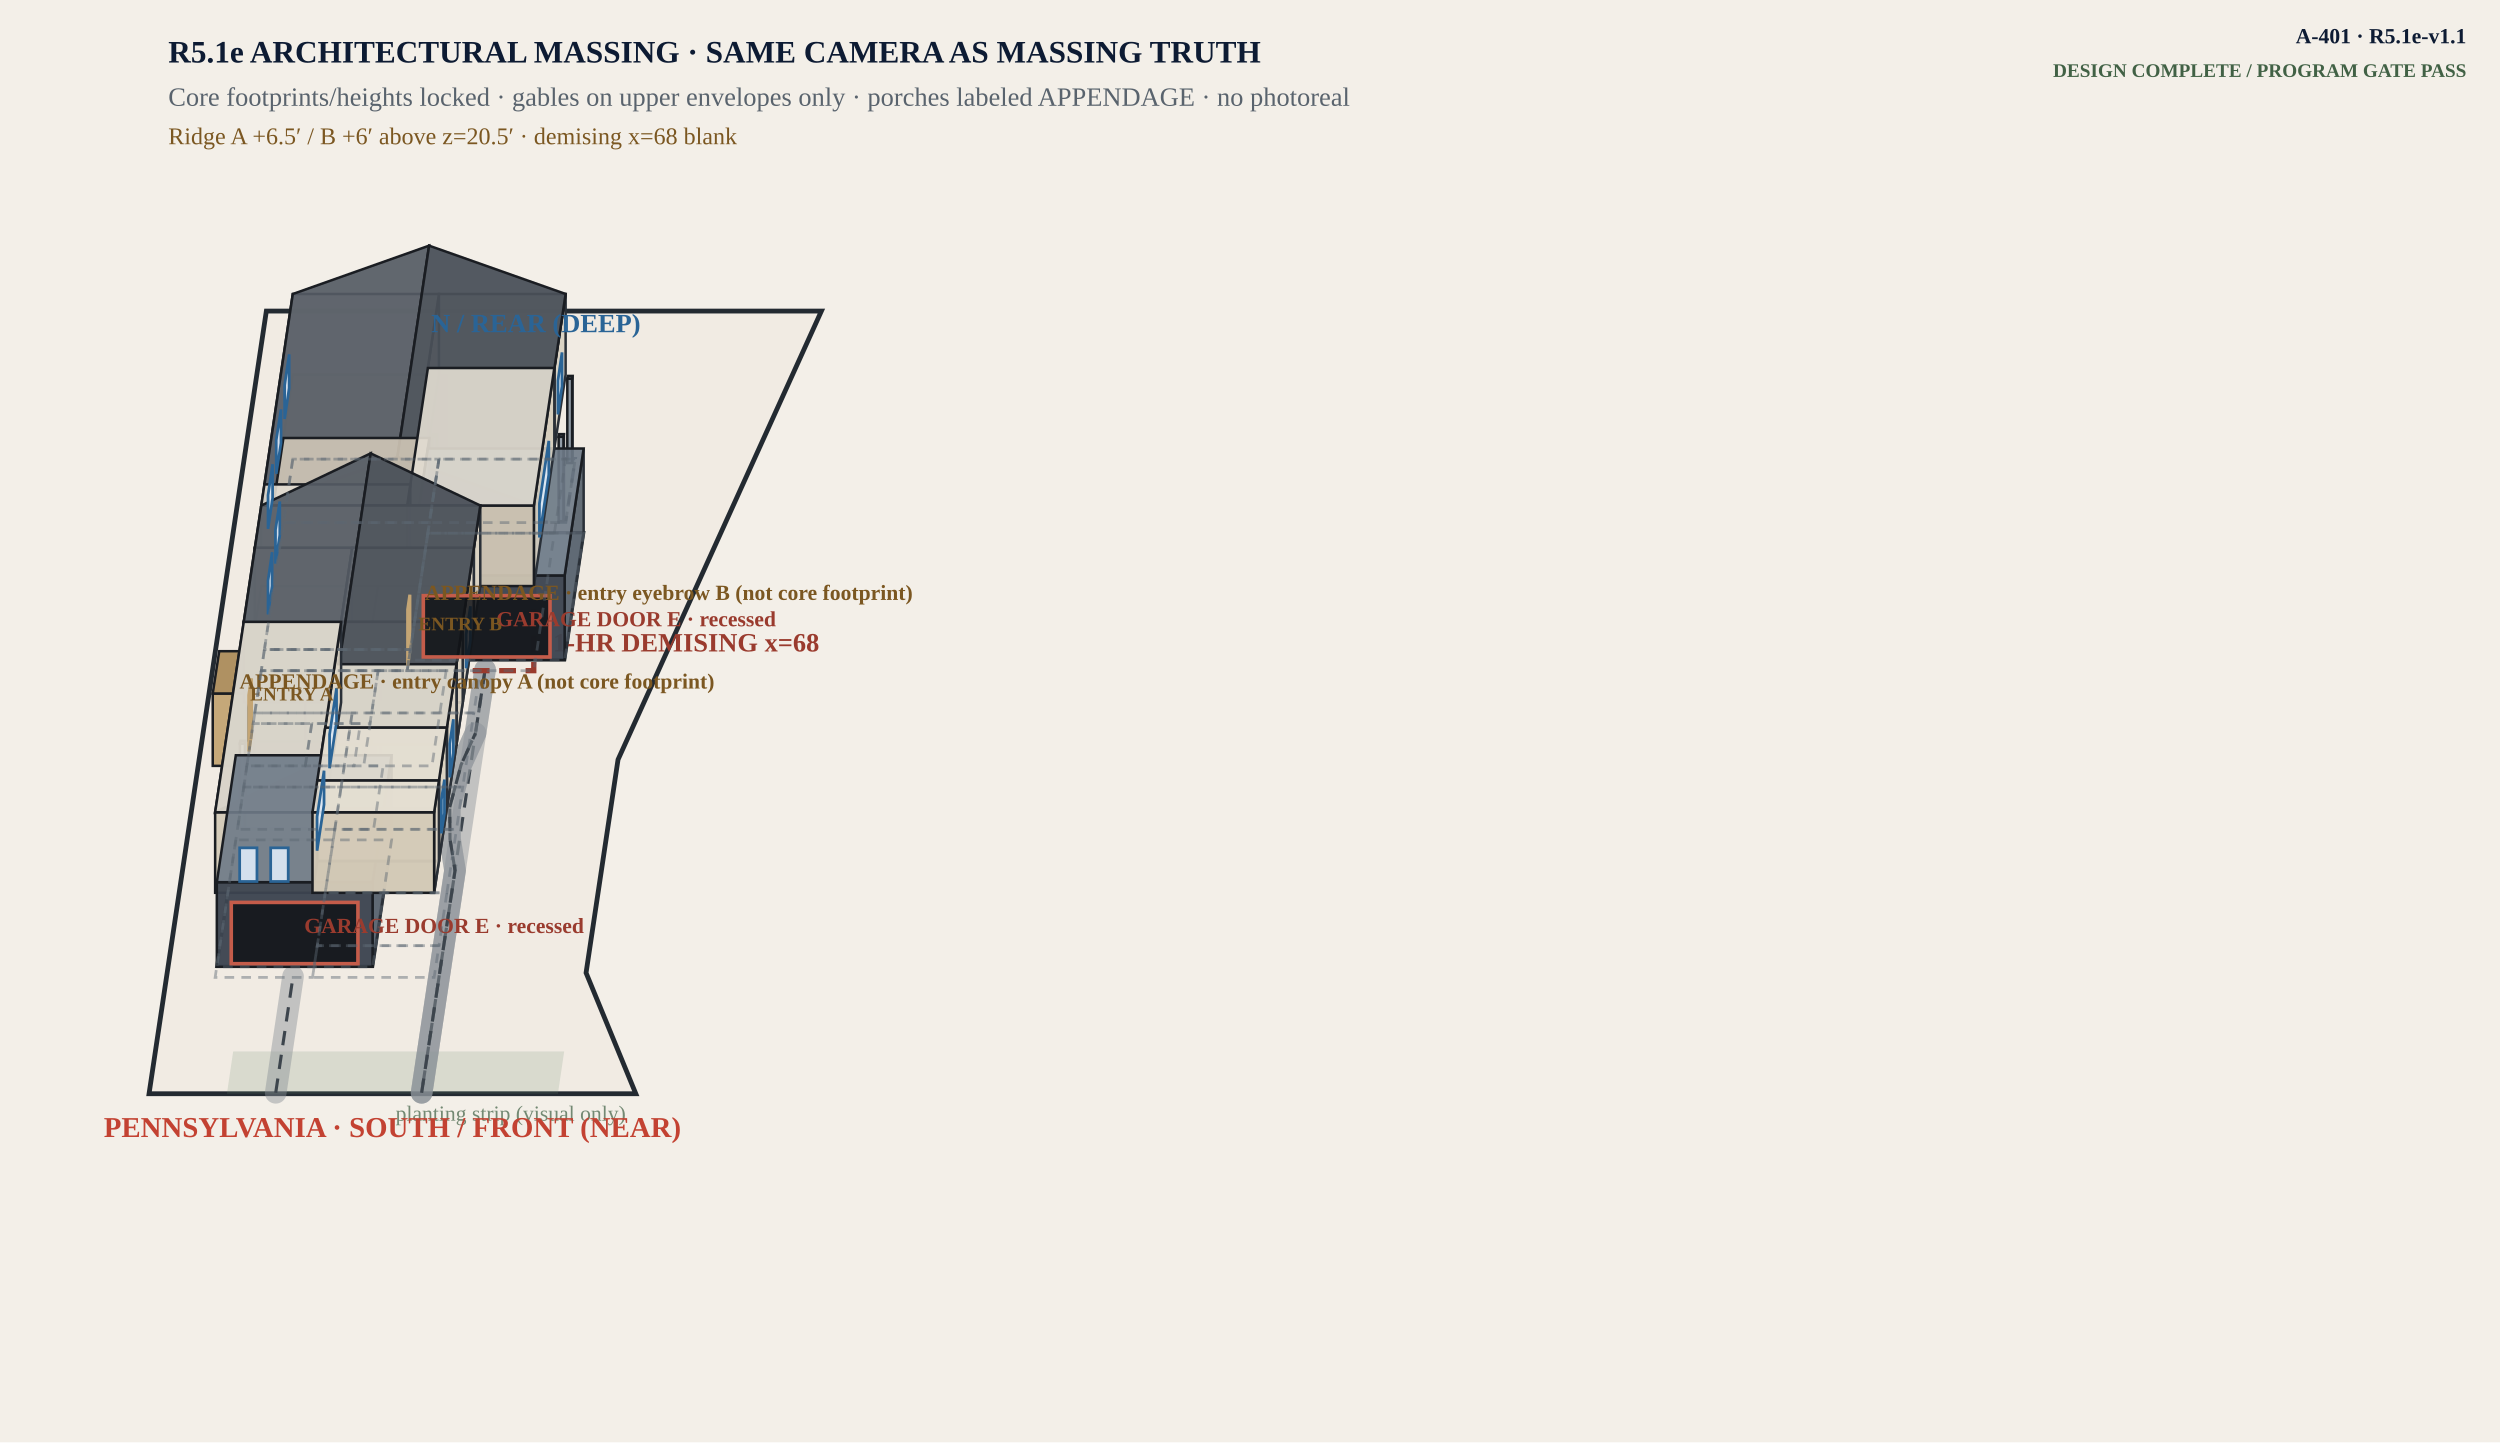
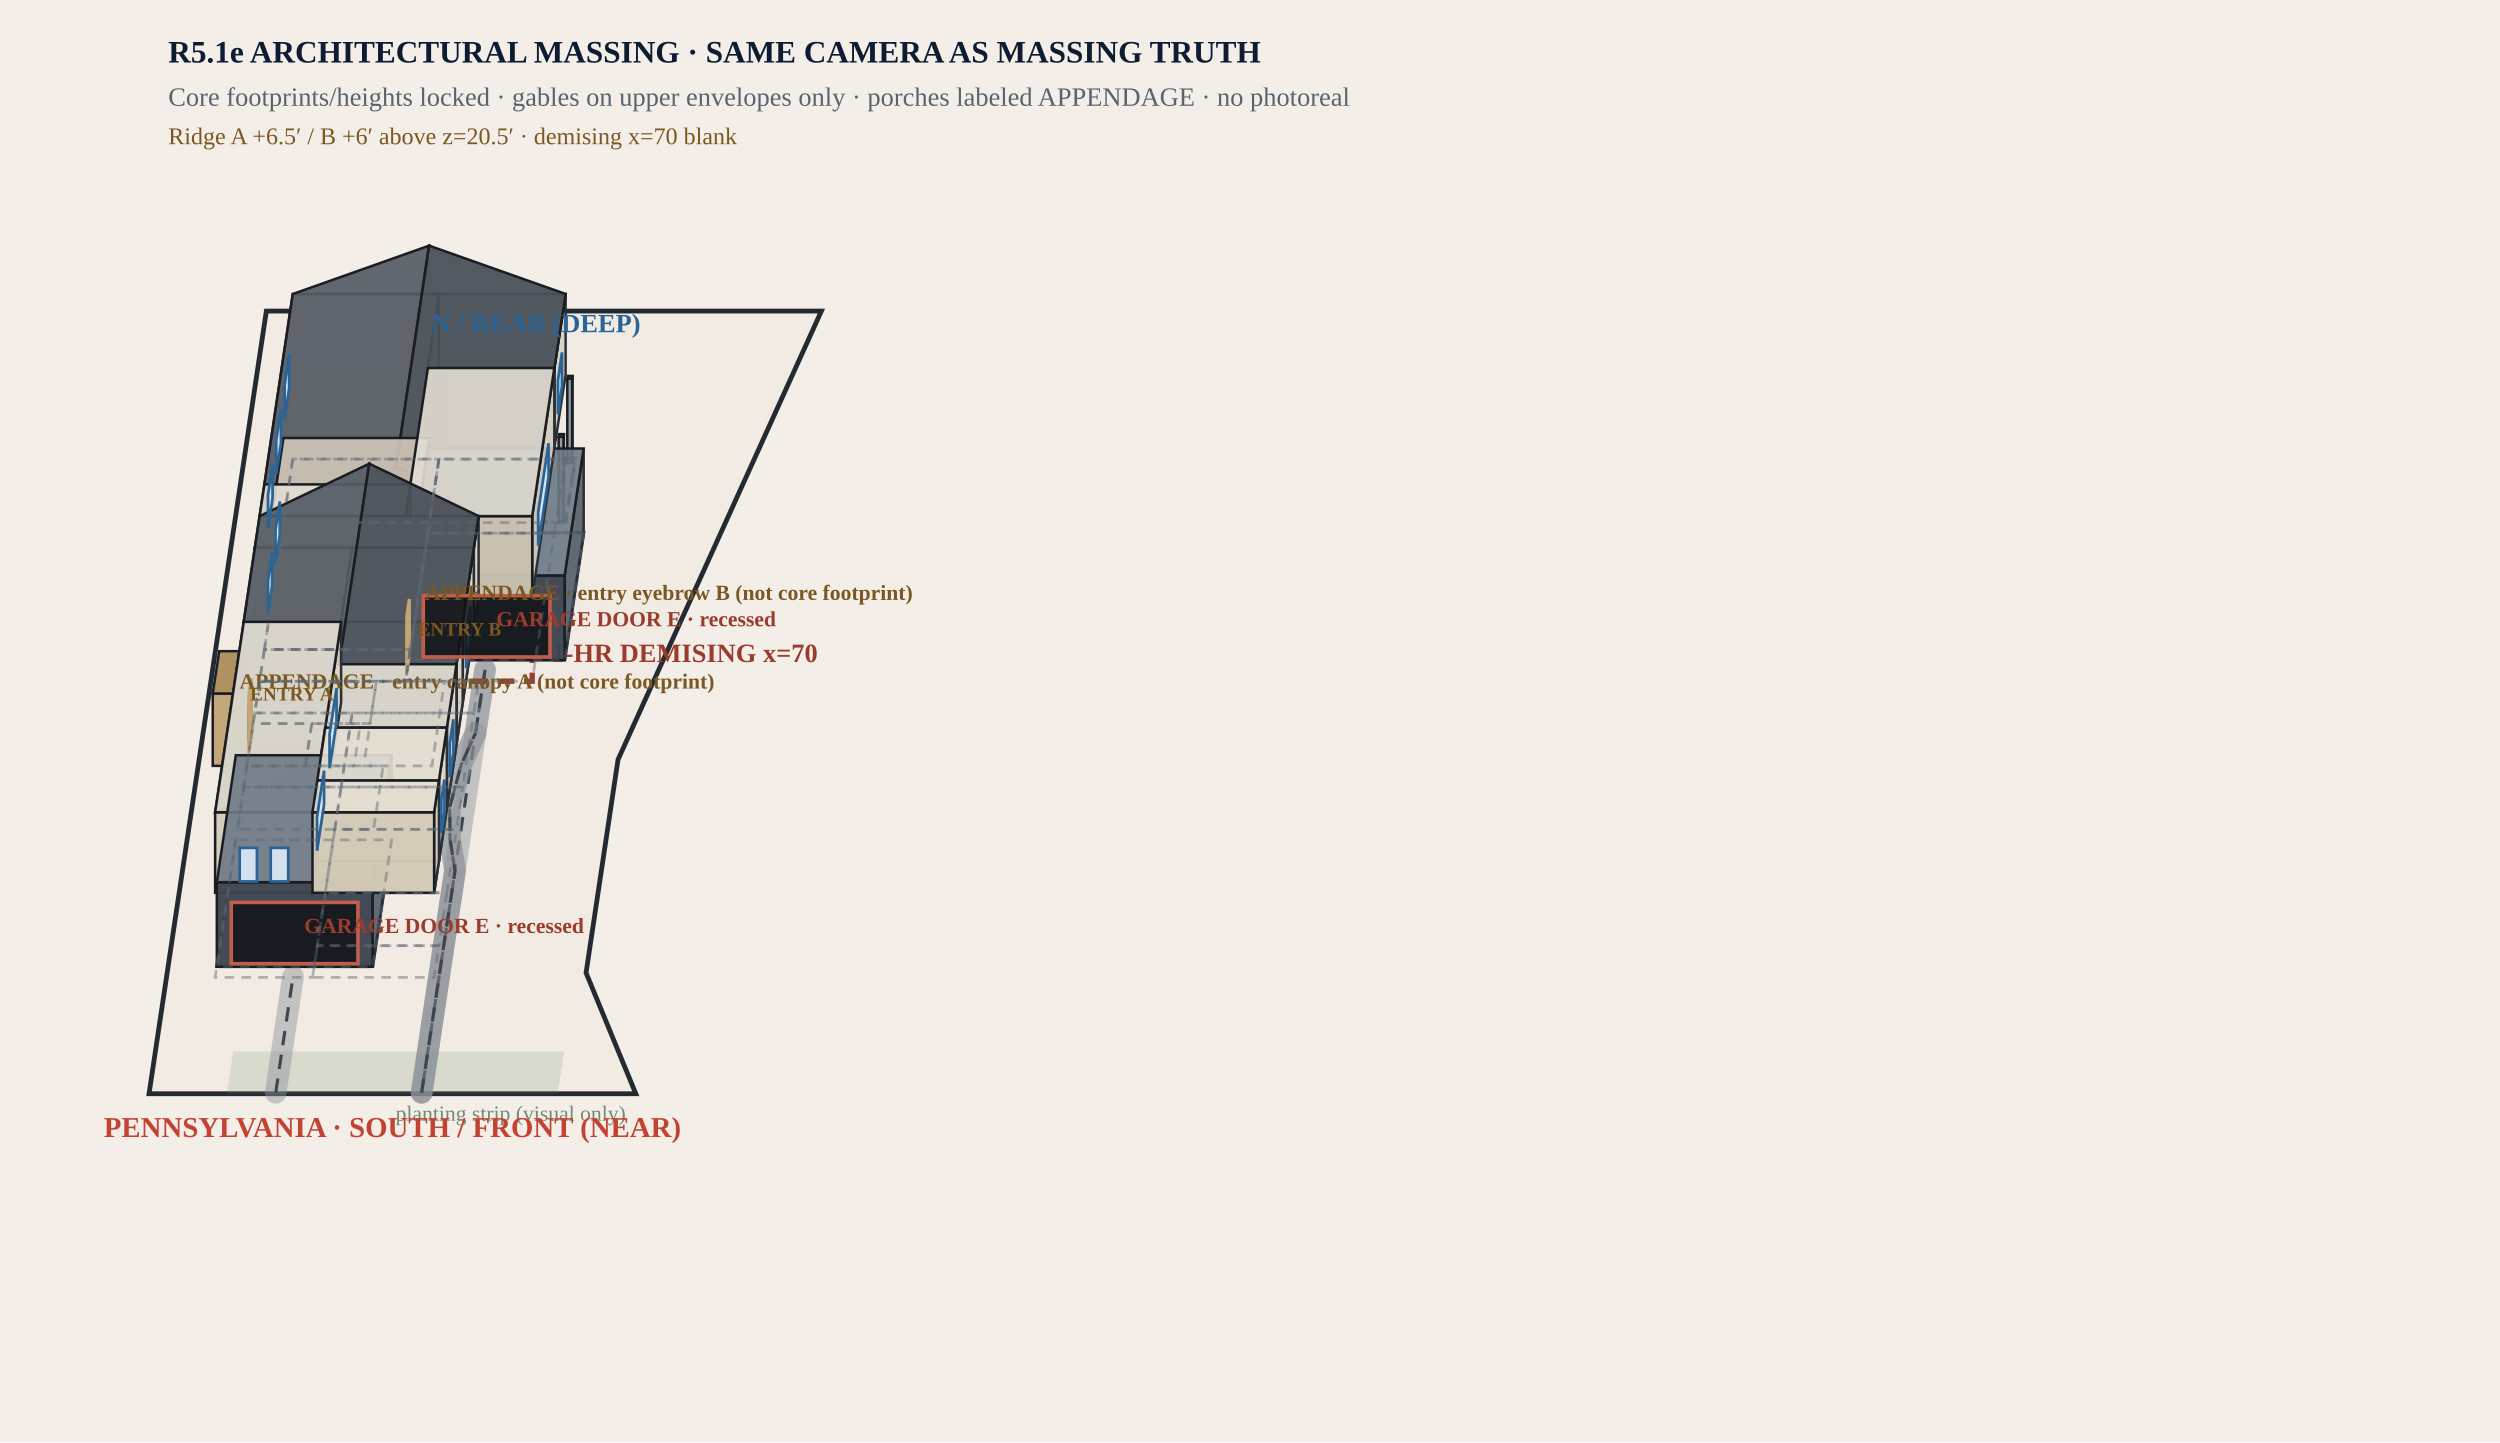
<svg xmlns="http://www.w3.org/2000/svg" viewBox="0 0 1040 600" role="img" aria-label="R5.1e architectural massing">
  <rect width="1040" height="600" fill="#f3efe8" />
  <text x="70" y="26" font-size="13" font-weight="900" fill="#0d1b33">R5.1e ARCHITECTURAL MASSING · SAME CAMERA AS MASSING TRUTH</text>
  <text x="70" y="44" font-size="11" fill="#59636d">Core footprints/heights locked · gables on upper envelopes only · porches labeled APPENDAGE · no photoreal</text>
-   <text x="70" y="60" font-size="10" fill="#7b5721">Ridge A +6.5′ / B +6′ above z=20.5′ · demising x=68 blank</text>
+   <text x="70" y="60" font-size="10" fill="#7b5721">Ridge A +6.5′ / B +6′ above z=20.5′ · demising x=70 blank</text>
  <polygon points="110.8,129.4 62.0,455.0 264.5,455.0 243.8,404.7 257.1,316.0 341.7,129.4" fill="#f0ebe3" fill-opacity="0.96" stroke="#232a31" stroke-width="2" />
  <polygon points="97.0,437.4 94.4,455.0 232.1,455.0 234.7,437.4" fill="#6b8f71" fill-opacity="0.18" stroke="none" />
  <text x="164.57" y="466.2" font-size="9" fill="#416145" opacity="0.72">planting strip (visual only)</text>
  <polygon points="182.6,190.8 178.6,217.2 235.3,217.2 239.3,190.8" fill="#c5d4c088" stroke="#30363b" stroke-width="1.4" stroke-dasharray="6 4" />
  <polygon points="178.0,221.6 170.1,274.4 234.9,274.4 242.8,221.6" fill="#aec0d288" stroke="#30363b" stroke-width="1.4" stroke-dasharray="" />
  <polygon points="102.7,318.4 98.8,344.8 155.4,344.8 159.4,318.4" fill="#c5d4c088" stroke="#30363b" stroke-width="1.4" stroke-dasharray="6 4" />
  <polygon points="98.1,349.2 90.2,402.0 155.0,402.0 162.9,349.2" fill="#aec0d288" stroke="#30363b" stroke-width="1.4" stroke-dasharray="" />
  <polyline points="114.7,454.6 117.3,437.0 120.6,415.0 121.9,406.2" fill="none" stroke="#8a9096" stroke-width="9" stroke-linecap="round" opacity="0.45" />
  <polyline points="114.7,454.6 117.3,437.0 120.6,415.0 121.9,406.2" fill="none" stroke="#3d454d" stroke-width="1.3" stroke-dasharray="6 4" />
  <polyline points="175.4,454.6 183.0,404.0 191.2,349.0 197.8,305.0 201.8,278.6" fill="none" stroke="#8a9096" stroke-width="9" stroke-linecap="round" opacity="0.45" />
  <polyline points="175.4,454.6 183.0,404.0 191.2,349.0 197.8,305.0 201.8,278.6" fill="none" stroke="#3d454d" stroke-width="1.3" stroke-dasharray="6 4" />
  <polyline points="201.8,278.6 197.8,305.0 191.8,318.2 187.1,335.8 187.2,349.0 189.3,362.2 183.0,404.0 175.4,454.6" fill="none" stroke="#8a9096" stroke-width="9" stroke-linecap="round" opacity="0.45" />
  <polyline points="201.8,278.6 197.8,305.0 191.8,318.2 187.1,335.8 187.2,349.0 189.3,362.2 183.0,404.0 175.4,454.6" fill="none" stroke="#3d454d" stroke-width="1.3" stroke-dasharray="6 4" />
  <polyline points="175.4,454.6 183.0,404.0 189.3,362.2 187.2,349.0 187.1,335.8 191.8,318.2 197.8,305.0" fill="none" stroke="#8a9096" stroke-width="9" stroke-linecap="round" opacity="0.45" />
  <polyline points="175.4,454.6 183.0,404.0 189.3,362.2 187.2,349.0 187.1,335.8 191.8,318.2 197.8,305.0" fill="none" stroke="#3d454d" stroke-width="1.3" stroke-dasharray="6 4" />
-   <polyline points="108.65,279 222.05,279 222.05,210.325 108.65,210.325" fill="none" stroke="#9a3b2e" stroke-width="2.2" stroke-dasharray="7 4" />
-   <text x="230.05" y="271" fill="#9a3b2e" font-size="11" font-weight="800">1-HR DEMISING x=68</text>
+   <polyline points="107.99,283.4 221.39,283.4 221.39,214.725 107.99,214.725" fill="none" stroke="#9a3b2e" stroke-width="2.2" stroke-dasharray="7 4" />
+   <text x="229.39" y="275.4" fill="#9a3b2e" font-size="11" font-weight="800">1-HR DEMISING x=70</text>
  <g id="architecture">
    <polygon points="185.4,192.6 185.6,191.5 185.6,156.4 185.4,157.5" fill="#a7b1bb" fill-opacity="0.88" stroke="#2a3038" stroke-width="1.05" />
    <polygon points="183.4,192.6 185.4,192.6 185.4,157.5 183.4,157.5" fill="#8e99a4" fill-opacity="0.95" stroke="#1a1d22" stroke-width="1.05" />
    <polygon points="183.4,157.5 185.4,157.5 185.6,156.4 183.5,156.4" fill="#c8d0d6" fill-opacity="0.9" stroke="#1a1d22" stroke-width="1.05" />
    <polygon points="238.0,192.6 238.2,191.5 238.2,156.4 238.0,157.5" fill="#a7b1bb" fill-opacity="0.88" stroke="#2a3038" stroke-width="1.05" />
    <polygon points="236.0,192.6 238.0,192.6 238.0,157.5 236.0,157.5" fill="#8e99a4" fill-opacity="0.95" stroke="#1a1d22" stroke-width="1.05" />
    <polygon points="236.0,157.5 238.0,157.5 238.2,156.4 236.2,156.4" fill="#c8d0d6" fill-opacity="0.9" stroke="#1a1d22" stroke-width="1.05" />
    <polygon points="178.6,217.4 182.6,191.0 182.6,155.8 178.6,182.2" fill="#c4baa8" fill-opacity="0.88" stroke="#2a3038" stroke-width="1.05" />
    <polygon points="178.6,217.4 182.6,191.0 182.6,180.9 178.6,207.3" fill="#9a9690" fill-opacity="0.9" stroke="#3a3a38" stroke-width="1.05" />
    <polygon points="117.9,217.4 178.6,217.4 178.6,182.2 117.9,182.2" fill="#b7ab96" fill-opacity="0.95" stroke="#1a1d22" stroke-width="1.05" />
    <polygon points="117.9,217.4 178.6,217.4 178.6,207.3 117.9,207.3" fill="#8a8680" fill-opacity="0.95" stroke="#3a3a38" stroke-width="1.05" />
    <polygon points="117.9,182.2 178.6,182.2 182.6,155.8 121.8,155.8" fill="#cfc6b6" fill-opacity="0.9" stroke="#1a1d22" stroke-width="1.05" />
    <polygon points="230.6,186.6 235.3,155.8 235.3,122.3 230.6,153.1" fill="#d8d0c0" fill-opacity="0.88" stroke="#2a3038" stroke-width="1.05" />
    <polygon points="178.0,186.6 230.6,186.6 230.6,153.1 178.0,153.1" fill="#cdc4b2" fill-opacity="0.95" stroke="#1a1d22" stroke-width="1.05" />
    <polygon points="178.0,153.1 230.6,153.1 235.3,122.3 182.6,122.3" fill="#e2ddd2" fill-opacity="0.9" stroke="#1a1d22" stroke-width="1.05" />
    <polygon points="181.8,216.8 181.9,215.7 181.9,180.6 181.8,181.7" fill="#a7b1bb" fill-opacity="0.88" stroke="#2a3038" stroke-width="1.05" />
    <polygon points="179.7,216.8 181.8,216.8 181.8,181.7 179.7,181.7" fill="#8e99a4" fill-opacity="0.95" stroke="#1a1d22" stroke-width="1.05" />
    <polygon points="179.7,181.7 181.8,181.7 181.9,180.6 179.9,180.6" fill="#c8d0d6" fill-opacity="0.9" stroke="#1a1d22" stroke-width="1.05" />
    <polygon points="234.4,216.8 234.6,215.7 234.6,180.6 234.4,181.7" fill="#a7b1bb" fill-opacity="0.88" stroke="#2a3038" stroke-width="1.05" />
    <polygon points="232.4,216.8 234.4,216.8 234.4,181.7 232.4,181.7" fill="#8e99a4" fill-opacity="0.95" stroke="#1a1d22" stroke-width="1.05" />
    <polygon points="232.4,181.7 234.4,181.7 234.6,180.6 232.6,180.6" fill="#c8d0d6" fill-opacity="0.9" stroke="#1a1d22" stroke-width="1.05" />
    <polygon points="170.7,235.0 182.6,155.8 182.6,122.3 170.7,201.5" fill="#d8d0c0" fill-opacity="0.88" stroke="#2a3038" stroke-width="1.05" />
    <polygon points="110.0,235.0 170.7,235.0 170.7,201.5 110.0,201.5" fill="#cdc4b2" fill-opacity="0.95" stroke="#1a1d22" stroke-width="1.05" />
    <polygon points="110.0,201.5 170.7,201.5 182.6,122.3 121.8,122.3" fill="#e2ddd2" fill-opacity="0.9" stroke="#1a1d22" stroke-width="1.05" />
-     <polygon points="108.7,210.3 121.8,122.3 178.5,102.2 165.3,190.2" fill="#555b64" fill-opacity="0.92" stroke="#1a1d22" stroke-width="1.05" />
-     <polygon points="222.1,210.3 165.3,190.2 178.5,102.2 235.3,122.3" fill="#4a5058" fill-opacity="0.94" stroke="#1a1d22" stroke-width="1.05" />
-     <polygon points="108.7,210.3 165.3,190.2 222.1,210.3" fill="#3a3f46" fill-opacity="0.96" stroke="#1a1d22" stroke-width="1.05" />
+     <polygon points="108.0,214.7 121.8,122.3 178.5,102.2 164.7,194.6" fill="#555b64" fill-opacity="0.92" stroke="#1a1d22" stroke-width="1.05" />
+     <polygon points="221.4,214.7 164.7,194.6 178.5,102.2 235.3,122.3" fill="#4a5058" fill-opacity="0.94" stroke="#1a1d22" stroke-width="1.05" />
+     <polygon points="108.0,214.7 164.7,194.6 221.4,214.7" fill="#3a3f46" fill-opacity="0.96" stroke="#1a1d22" stroke-width="1.05" />
    <polygon points="170.7,270.2 178.6,217.4 178.6,182.2 170.7,235.0" fill="#c4baa8" fill-opacity="0.88" stroke="#2a3038" stroke-width="1.05" />
    <polygon points="170.7,270.2 178.6,217.4 178.6,207.3 170.7,260.1" fill="#9a9690" fill-opacity="0.9" stroke="#3a3a38" stroke-width="1.05" />
    <polygon points="110.0,270.2 170.7,270.2 170.7,235.0 110.0,235.0" fill="#b7ab96" fill-opacity="0.95" stroke="#1a1d22" stroke-width="1.05" />
    <polygon points="110.0,270.2 170.7,270.2 170.7,260.1 110.0,260.1" fill="#8a8680" fill-opacity="0.95" stroke="#3a3a38" stroke-width="1.05" />
    <polygon points="110.0,235.0 170.7,235.0 178.6,182.2 117.9,182.2" fill="#cfc6b6" fill-opacity="0.9" stroke="#1a1d22" stroke-width="1.05" />
    <polygon points="234.9,274.6 242.8,221.8 242.8,186.6 234.9,239.4" fill="#525c68" fill-opacity="0.88" stroke="#2a3038" stroke-width="1.05" />
    <polygon points="170.1,274.6 234.9,274.6 234.9,239.4 170.1,239.4" fill="#3d4550" fill-opacity="0.95" stroke="#1a1d22" stroke-width="1.05" />
    <polygon points="170.1,239.4 234.9,239.4 242.8,186.6 178.0,186.6" fill="#6e7a88" fill-opacity="0.9" stroke="#1a1d22" stroke-width="1.05" />
-     <polygon points="222.1,243.8 230.6,186.6 230.6,153.1 222.1,210.3" fill="#d8d0c0" fill-opacity="0.88" stroke="#2a3038" stroke-width="1.05" />
-     <polygon points="169.4,243.8 222.1,243.8 222.1,210.3 169.4,210.3" fill="#cdc4b2" fill-opacity="0.95" stroke="#1a1d22" stroke-width="1.05" />
-     <polygon points="169.4,210.3 222.1,210.3 230.6,153.1 178.0,153.1" fill="#e2ddd2" fill-opacity="0.9" stroke="#1a1d22" stroke-width="1.05" />
-     <polygon points="169.4,279.0 170.7,270.2 170.7,235.0 169.4,243.8" fill="#c4baa8" fill-opacity="0.88" stroke="#2a3038" stroke-width="1.05" />
-     <polygon points="169.4,243.8 170.7,235.0 170.7,201.5 169.4,210.3" fill="#d8d0c0" fill-opacity="0.88" stroke="#2a3038" stroke-width="1.05" />
-     <polygon points="169.4,279.0 170.7,270.2 170.7,260.1 169.4,268.9" fill="#9a9690" fill-opacity="0.9" stroke="#3a3a38" stroke-width="1.05" />
-     <polygon points="108.7,279.0 169.4,279.0 169.4,243.8 108.7,243.8" fill="#b7ab96" fill-opacity="0.95" stroke="#1a1d22" stroke-width="1.05" />
-     <polygon points="108.7,279.0 169.4,279.0 169.4,268.9 108.7,268.9" fill="#8a8680" fill-opacity="0.95" stroke="#3a3a38" stroke-width="1.05" />
-     <polygon points="108.7,243.8 169.4,243.8 169.4,210.3 108.7,210.3" fill="#cdc4b2" fill-opacity="0.95" stroke="#1a1d22" stroke-width="1.05" />
-     <polygon points="108.7,243.8 169.4,243.8 170.7,235.0 110.0,235.0" fill="#cfc6b6" fill-opacity="0.9" stroke="#1a1d22" stroke-width="1.05" />
-     <polygon points="108.7,210.3 169.4,210.3 170.7,201.5 110.0,201.5" fill="#e2ddd2" fill-opacity="0.9" stroke="#1a1d22" stroke-width="1.05" />
+     <polygon points="221.4,248.2 230.6,186.6 230.6,153.1 221.4,214.7" fill="#d8d0c0" fill-opacity="0.88" stroke="#2a3038" stroke-width="1.05" />
+     <polygon points="168.7,248.2 221.4,248.2 221.4,214.7 168.7,214.7" fill="#cdc4b2" fill-opacity="0.95" stroke="#1a1d22" stroke-width="1.05" />
+     <polygon points="168.7,214.7 221.4,214.7 230.6,153.1 178.0,153.1" fill="#e2ddd2" fill-opacity="0.9" stroke="#1a1d22" stroke-width="1.05" />
+     <polygon points="168.7,283.4 170.7,270.2 170.7,235.0 168.7,248.2" fill="#c4baa8" fill-opacity="0.88" stroke="#2a3038" stroke-width="1.05" />
+     <polygon points="168.7,248.2 170.7,235.0 170.7,201.5 168.7,214.7" fill="#d8d0c0" fill-opacity="0.88" stroke="#2a3038" stroke-width="1.05" />
+     <polygon points="168.7,283.4 170.7,270.2 170.7,260.1 168.7,273.3" fill="#9a9690" fill-opacity="0.9" stroke="#3a3a38" stroke-width="1.05" />
+     <polygon points="108.0,283.4 168.7,283.4 168.7,248.2 108.0,248.2" fill="#b7ab96" fill-opacity="0.95" stroke="#1a1d22" stroke-width="1.05" />
+     <polygon points="108.0,283.4 168.7,283.4 168.7,273.3 108.0,273.3" fill="#8a8680" fill-opacity="0.95" stroke="#3a3a38" stroke-width="1.05" />
+     <polygon points="108.0,248.2 168.7,248.2 168.7,214.7 108.0,214.7" fill="#cdc4b2" fill-opacity="0.95" stroke="#1a1d22" stroke-width="1.05" />
+     <polygon points="108.0,248.2 168.7,248.2 170.7,235.0 110.0,235.0" fill="#cfc6b6" fill-opacity="0.9" stroke="#1a1d22" stroke-width="1.05" />
+     <polygon points="108.0,214.7 168.7,214.7 170.7,201.5 110.0,201.5" fill="#e2ddd2" fill-opacity="0.9" stroke="#1a1d22" stroke-width="1.05" />
    <polygon points="176.8,254.9 178.2,246.1 178.2,242.8 176.8,251.6" fill="#3a2a16" fill-opacity="0.88" stroke="#2a3038" stroke-width="1.05" />
    <polygon points="168.7,254.9 176.8,254.9 176.8,251.6 168.7,251.6" fill="#5c4030" fill-opacity="0.95" stroke="#1a1d22" stroke-width="1.05" />
    <polygon points="168.7,251.6 176.8,251.6 178.2,242.8 170.1,242.8" fill="#6a4a32" fill-opacity="0.9" stroke="#1a1d22" stroke-width="1.05" />
-     <polygon points="197.1,261.4 199.8,243.8 199.8,210.3 197.1,227.9" fill="#ddd5c5" fill-opacity="0.88" stroke="#2a3038" stroke-width="1.05" />
+     <polygon points="197.1,261.4 199.1,248.2 199.1,214.7 197.1,227.9" fill="#ddd5c5" fill-opacity="0.88" stroke="#2a3038" stroke-width="1.05" />
    <polygon points="106.0,261.4 197.1,261.4 197.1,227.9 106.0,227.9" fill="#d4cbb8" fill-opacity="0.95" stroke="#1a1d22" stroke-width="1.05" />
-     <polygon points="106.0,227.9 197.1,227.9 199.8,210.3 108.7,210.3" fill="#e6e0d4" fill-opacity="0.9" stroke="#1a1d22" stroke-width="1.05" />
-     <polygon points="153.9,301.0 157.3,279.0 157.3,243.8 153.9,265.8" fill="#c4baa8" fill-opacity="0.88" stroke="#2a3038" stroke-width="1.05" />
-     <polygon points="153.9,301.0 157.3,279.0 157.3,268.9 153.9,290.9" fill="#9a9690" fill-opacity="0.9" stroke="#3a3a38" stroke-width="1.05" />
+     <polygon points="106.0,227.9 197.1,227.9 199.1,214.7 108.0,214.7" fill="#e6e0d4" fill-opacity="0.9" stroke="#1a1d22" stroke-width="1.05" />
+     <polygon points="153.9,301.0 156.6,283.4 156.6,248.2 153.9,265.8" fill="#c4baa8" fill-opacity="0.88" stroke="#2a3038" stroke-width="1.05" />
+     <polygon points="153.9,301.0 156.6,283.4 156.6,273.3 153.9,290.9" fill="#9a9690" fill-opacity="0.9" stroke="#3a3a38" stroke-width="1.05" />
    <polygon points="105.3,301.0 153.9,301.0 153.9,265.8 105.3,265.8" fill="#b7ab96" fill-opacity="0.95" stroke="#1a1d22" stroke-width="1.05" />
    <polygon points="105.3,301.0 153.9,301.0 153.9,290.9 105.3,290.9" fill="#8a8680" fill-opacity="0.95" stroke="#3a3a38" stroke-width="1.05" />
-     <polygon points="105.3,265.8 153.9,265.8 157.3,243.8 108.7,243.8" fill="#cfc6b6" fill-opacity="0.9" stroke="#1a1d22" stroke-width="1.05" />
-     <polygon points="179.7,318.6 185.6,279.0 185.6,243.8 179.7,283.4" fill="#c4baa8" fill-opacity="0.88" stroke="#2a3038" stroke-width="1.05" />
-     <polygon points="179.7,318.6 185.6,279.0 185.6,268.9 179.7,308.5" fill="#9a9690" fill-opacity="0.9" stroke="#3a3a38" stroke-width="1.05" />
+     <polygon points="105.3,265.8 153.9,265.8 156.6,248.2 108.0,248.2" fill="#cfc6b6" fill-opacity="0.9" stroke="#1a1d22" stroke-width="1.05" />
+     <polygon points="179.7,318.6 184.9,283.4 184.9,248.2 179.7,283.4" fill="#c4baa8" fill-opacity="0.88" stroke="#2a3038" stroke-width="1.05" />
+     <polygon points="179.7,318.6 184.9,283.4 184.9,273.3 179.7,308.5" fill="#9a9690" fill-opacity="0.9" stroke="#3a3a38" stroke-width="1.05" />
    <polygon points="151.3,318.6 179.7,318.6 179.7,283.4 151.3,283.4" fill="#b7ab96" fill-opacity="0.95" stroke="#1a1d22" stroke-width="1.05" />
    <polygon points="151.3,318.6 179.7,318.6 179.7,308.5 151.3,308.5" fill="#8a8680" fill-opacity="0.95" stroke="#3a3a38" stroke-width="1.05" />
-     <polygon points="151.3,283.4 179.7,283.4 185.6,243.8 157.3,243.8" fill="#cfc6b6" fill-opacity="0.9" stroke="#1a1d22" stroke-width="1.05" />
+     <polygon points="151.3,283.4 179.7,283.4 184.9,248.2 156.6,248.2" fill="#cfc6b6" fill-opacity="0.9" stroke="#1a1d22" stroke-width="1.05" />
    <polygon points="102.7,318.6 105.3,301.0 105.3,270.9 102.7,288.5" fill="#8b6b3e" fill-opacity="0.88" stroke="#2a3038" stroke-width="1.05" />
    <polygon points="88.5,318.6 102.7,318.6 102.7,288.5 88.5,288.5" fill="#c4a574" fill-opacity="0.95" stroke="#1a1d22" stroke-width="1.05" />
    <polygon points="88.5,288.5 102.7,288.5 105.3,270.9 91.2,270.9" fill="#a88855" fill-opacity="0.9" stroke="#1a1d22" stroke-width="1.05" />
    <polygon points="127.0,318.6 129.7,301.0 129.7,265.8 127.0,283.4" fill="#c4baa8" fill-opacity="0.88" stroke="#2a3038" stroke-width="1.05" />
    <polygon points="127.0,318.6 129.7,301.0 129.7,290.9 127.0,308.5" fill="#9a9690" fill-opacity="0.9" stroke="#3a3a38" stroke-width="1.05" />
    <polygon points="102.7,318.6 127.0,318.6 127.0,283.4 102.7,283.4" fill="#b7ab96" fill-opacity="0.95" stroke="#1a1d22" stroke-width="1.05" />
    <polygon points="102.7,318.6 127.0,318.6 127.0,308.5 102.7,308.5" fill="#8a8680" fill-opacity="0.95" stroke="#3a3a38" stroke-width="1.05" />
    <polygon points="102.7,283.4 127.0,283.4 129.7,265.8 105.3,265.8" fill="#cfc6b6" fill-opacity="0.9" stroke="#1a1d22" stroke-width="1.05" />
    <polygon points="147.3,318.6 149.9,301.0 149.9,265.8 147.3,283.4" fill="#c4baa8" fill-opacity="0.88" stroke="#2a3038" stroke-width="1.05" />
    <polygon points="147.3,318.6 149.9,301.0 149.9,290.9 147.3,308.5" fill="#9a9690" fill-opacity="0.9" stroke="#3a3a38" stroke-width="1.05" />
    <polygon points="127.0,318.6 147.3,318.6 147.3,283.4 127.0,283.4" fill="#b7ab96" fill-opacity="0.95" stroke="#1a1d22" stroke-width="1.05" />
    <polygon points="127.0,318.6 147.3,318.6 147.3,308.5 127.0,308.5" fill="#8a8680" fill-opacity="0.95" stroke="#3a3a38" stroke-width="1.05" />
    <polygon points="127.0,283.4 147.3,283.4 149.9,265.8 129.7,265.8" fill="#cfc6b6" fill-opacity="0.9" stroke="#1a1d22" stroke-width="1.05" />
    <polygon points="141.9,292.2 146.5,261.4 146.5,227.9 141.9,258.7" fill="#ddd5c5" fill-opacity="0.88" stroke="#2a3038" stroke-width="1.05" />
    <polygon points="101.4,292.2 141.9,292.2 141.9,258.7 101.4,258.7" fill="#d4cbb8" fill-opacity="0.95" stroke="#1a1d22" stroke-width="1.05" />
    <polygon points="101.4,258.7 141.9,258.7 146.5,227.9 106.0,227.9" fill="#e6e0d4" fill-opacity="0.9" stroke="#1a1d22" stroke-width="1.05" />
    <polygon points="141.9,292.2 192.5,292.2 197.1,261.4 146.5,261.4" fill="#9a9286" fill-opacity="0.55" stroke="#3a3a38" stroke-width="1.05" />
    <polygon points="192.5,292.2 197.1,261.4 197.1,227.9 192.5,258.7" fill="#ddd5c5" fill-opacity="0.88" stroke="#2a3038" stroke-width="1.05" />
    <polygon points="141.9,292.2 192.5,292.2 192.5,258.7 141.9,258.7" fill="#d4cbb8" fill-opacity="0.95" stroke="#1a1d22" stroke-width="1.05" />
    <polygon points="141.9,258.7 192.5,258.7 197.1,227.9 146.5,227.9" fill="#e6e0d4" fill-opacity="0.9" stroke="#1a1d22" stroke-width="1.05" />
    <polygon points="105.5,320.3 105.7,319.1 105.7,284.0 105.5,285.1" fill="#a7b1bb" fill-opacity="0.88" stroke="#2a3038" stroke-width="1.05" />
    <polygon points="103.5,320.3 105.5,320.3 105.5,285.1 103.5,285.1" fill="#8e99a4" fill-opacity="0.95" stroke="#1a1d22" stroke-width="1.05" />
    <polygon points="103.5,285.1 105.5,285.1 105.7,284.0 103.6,284.0" fill="#c8d0d6" fill-opacity="0.9" stroke="#1a1d22" stroke-width="1.05" />
    <polygon points="158.2,320.3 158.3,319.1 158.3,284.0 158.2,285.1" fill="#a7b1bb" fill-opacity="0.88" stroke="#2a3038" stroke-width="1.05" />
    <polygon points="156.1,320.3 158.2,320.3 158.2,285.1 156.1,285.1" fill="#8e99a4" fill-opacity="0.95" stroke="#1a1d22" stroke-width="1.05" />
    <polygon points="156.1,285.1 158.2,285.1 158.3,284.0 156.3,284.0" fill="#c8d0d6" fill-opacity="0.9" stroke="#1a1d22" stroke-width="1.05" />
    <polygon points="139.3,309.8 189.9,309.8 192.5,292.2 141.9,292.2" fill="#9a9286" fill-opacity="0.55" stroke="#3a3a38" stroke-width="1.05" />
    <polygon points="189.9,309.8 192.5,292.2 192.5,258.7 189.9,276.3" fill="#ddd5c5" fill-opacity="0.88" stroke="#2a3038" stroke-width="1.05" />
    <polygon points="139.3,309.8 189.9,309.8 189.9,276.3 139.3,276.3" fill="#d4cbb8" fill-opacity="0.95" stroke="#1a1d22" stroke-width="1.05" />
    <polygon points="139.3,276.3 189.9,276.3 192.5,258.7 141.9,258.7" fill="#e6e0d4" fill-opacity="0.9" stroke="#1a1d22" stroke-width="1.05" />
-     <polygon points="89.5,337.9 108.7,210.3 154.2,188.6 135.1,316.1" fill="#555b64" fill-opacity="0.92" stroke="#1a1d22" stroke-width="1.05" />
-     <polygon points="180.6,337.9 135.1,316.1 154.2,188.6 199.8,210.3" fill="#4a5058" fill-opacity="0.94" stroke="#1a1d22" stroke-width="1.05" />
-     <polygon points="89.5,337.9 135.1,316.1 180.6,337.9" fill="#3a3f46" fill-opacity="0.96" stroke="#1a1d22" stroke-width="1.05" />
    <polygon points="101.9,344.4 102.0,343.4 102.0,308.2 101.9,309.3" fill="#a7b1bb" fill-opacity="0.88" stroke="#2a3038" stroke-width="1.05" />
    <polygon points="99.8,344.4 101.9,344.4 101.9,309.3 99.8,309.3" fill="#8e99a4" fill-opacity="0.95" stroke="#1a1d22" stroke-width="1.05" />
    <polygon points="99.8,309.3 101.9,309.3 102.0,308.2 100.0,308.2" fill="#c8d0d6" fill-opacity="0.9" stroke="#1a1d22" stroke-width="1.05" />
    <polygon points="154.5,344.4 154.7,343.4 154.7,308.2 154.5,309.3" fill="#a7b1bb" fill-opacity="0.88" stroke="#2a3038" stroke-width="1.05" />
    <polygon points="152.5,344.4 154.5,344.4 154.5,309.3 152.5,309.3" fill="#8e99a4" fill-opacity="0.95" stroke="#1a1d22" stroke-width="1.05" />
    <polygon points="152.5,309.3 154.5,309.3 154.7,308.2 152.7,308.2" fill="#c8d0d6" fill-opacity="0.9" stroke="#1a1d22" stroke-width="1.05" />
+     <polygon points="89.5,337.9 108.0,214.7 153.6,192.9 135.1,316.1" fill="#555b64" fill-opacity="0.92" stroke="#1a1d22" stroke-width="1.05" />
+     <polygon points="180.6,337.9 135.1,316.1 153.6,192.9 199.1,214.7" fill="#4a5058" fill-opacity="0.94" stroke="#1a1d22" stroke-width="1.05" />
+     <polygon points="89.5,337.9 135.1,316.1 180.6,337.9" fill="#3a3f46" fill-opacity="0.96" stroke="#1a1d22" stroke-width="1.05" />
    <polygon points="135.3,336.2 185.9,336.2 189.9,309.8 139.3,309.8" fill="#9a9286" fill-opacity="0.55" stroke="#3a3a38" stroke-width="1.05" />
    <polygon points="185.9,336.2 189.9,309.8 189.9,276.3 185.9,302.7" fill="#ddd5c5" fill-opacity="0.88" stroke="#2a3038" stroke-width="1.05" />
    <polygon points="135.3,336.2 185.9,336.2 185.9,302.7 135.3,302.7" fill="#d4cbb8" fill-opacity="0.95" stroke="#1a1d22" stroke-width="1.05" />
    <polygon points="135.3,302.7 185.9,302.7 189.9,276.3 139.3,276.3" fill="#e6e0d4" fill-opacity="0.9" stroke="#1a1d22" stroke-width="1.05" />
    <polygon points="130.0,371.4 141.9,292.2 141.9,258.7 130.0,337.9" fill="#ddd5c5" fill-opacity="0.88" stroke="#2a3038" stroke-width="1.05" />
    <polygon points="89.5,371.4 130.0,371.4 130.0,337.9 89.5,337.9" fill="#d4cbb8" fill-opacity="0.95" stroke="#1a1d22" stroke-width="1.05" />
    <polygon points="89.5,337.9 130.0,337.9 141.9,258.7 101.4,258.7" fill="#e6e0d4" fill-opacity="0.9" stroke="#1a1d22" stroke-width="1.05" />
    <polygon points="155.0,402.2 162.9,349.4 162.9,314.2 155.0,367.0" fill="#525c68" fill-opacity="0.88" stroke="#2a3038" stroke-width="1.05" />
    <polygon points="90.2,402.2 155.0,402.2 155.0,367.0 90.2,367.0" fill="#3d4550" fill-opacity="0.95" stroke="#1a1d22" stroke-width="1.05" />
    <polygon points="90.2,367.0 155.0,367.0 162.9,314.2 98.1,314.2" fill="#6e7a88" fill-opacity="0.9" stroke="#1a1d22" stroke-width="1.05" />
    <polygon points="132.0,358.2 182.6,358.2 185.9,336.2 135.3,336.2" fill="#9a9286" fill-opacity="0.55" stroke="#3a3a38" stroke-width="1.05" />
    <polygon points="182.6,358.2 185.9,336.2 185.9,302.7 182.6,324.7" fill="#ddd5c5" fill-opacity="0.88" stroke="#2a3038" stroke-width="1.05" />
    <polygon points="132.0,358.2 182.6,358.2 182.6,324.7 132.0,324.7" fill="#d4cbb8" fill-opacity="0.95" stroke="#1a1d22" stroke-width="1.05" />
    <polygon points="132.0,324.7 182.6,324.7 185.9,302.7 135.3,302.7" fill="#e6e0d4" fill-opacity="0.9" stroke="#1a1d22" stroke-width="1.05" />
    <polygon points="130.0,371.4 180.6,371.4 182.6,358.2 132.0,358.2" fill="#9a9286" fill-opacity="0.55" stroke="#3a3a38" stroke-width="1.05" />
    <polygon points="180.6,371.4 182.6,358.2 182.6,324.7 180.6,337.9" fill="#ddd5c5" fill-opacity="0.88" stroke="#2a3038" stroke-width="1.05" />
    <polygon points="130.0,371.4 180.6,371.4 180.6,337.9 130.0,337.9" fill="#d4cbb8" fill-opacity="0.95" stroke="#1a1d22" stroke-width="1.05" />
    <polygon points="130.0,337.9 180.6,337.9 182.6,324.7 132.0,324.7" fill="#e6e0d4" fill-opacity="0.9" stroke="#1a1d22" stroke-width="1.05" />
    <polygon points="96.2,375.4 148.9,375.4 148.9,400.9 96.2,400.9" fill="#111317" fill-opacity="0.85" stroke="#c45c4a" stroke-width="1.5" />
    <text x="126.57" y="388.13" font-size="9" fill="#9a3b2e" font-weight="800">GARAGE DOOR E · recessed</text>
    <polygon points="103.5,294.4 104.5,287.7 104.5,301.8 103.5,308.5" fill="#dce8f5" fill-opacity="0.92" stroke="#2a6496" stroke-width="1.15" />
    <polygon points="103.5,289.2 104.6,282.2 104.6,305.6 103.5,312.6" fill="#2a2118" fill-opacity="0.92" stroke="#c4a574" stroke-width="1.3" />
    <text x="104.03" y="291.405" font-size="8" fill="#7b5721" font-weight="800">ENTRY A</text>
    <polygon points="99.7,352.7 106.9,352.7 106.9,366.7 99.7,366.7" fill="#dce8f5" fill-opacity="0.92" stroke="#2a6496" stroke-width="1.15" />
    <polygon points="112.6,352.7 119.9,352.7 119.9,366.7 112.6,366.7" fill="#dce8f5" fill-opacity="0.92" stroke="#2a6496" stroke-width="1.15" />
    <polygon points="140.0,286.3 137.1,305.5 137.1,319.6 140.0,300.4" fill="#dce8f5" fill-opacity="0.92" stroke="#2a6496" stroke-width="1.15" />
    <polygon points="134.8,320.6 131.9,339.8 131.9,353.9 134.8,334.7" fill="#dce8f5" fill-opacity="0.92" stroke="#2a6496" stroke-width="1.15" />
    <polygon points="195.7,252.2 193.9,263.9 193.9,278.0 195.7,266.3" fill="#dce8f5" fill-opacity="0.92" stroke="#2a6496" stroke-width="1.15" />
    <polygon points="188.6,299.2 187.1,309.3 187.1,323.4 188.6,313.3" fill="#dce8f5" fill-opacity="0.92" stroke="#2a6496" stroke-width="1.15" />
    <polygon points="184.9,324.3 183.6,332.7 183.6,346.7 184.9,338.3" fill="#dce8f5" fill-opacity="0.92" stroke="#2a6496" stroke-width="1.15" />
    <polygon points="176.1,247.8 228.8,247.8 228.8,273.3 176.1,273.3" fill="#111317" fill-opacity="0.85" stroke="#c45c4a" stroke-width="1.5" />
    <text x="206.46" y="260.53" font-size="9" fill="#9a3b2e" font-weight="800">GARAGE DOOR E · recessed</text>
    <polygon points="114.6,220.4 116.4,208.6 116.4,222.6 114.6,234.5" fill="#dce8f5" fill-opacity="0.92" stroke="#2a6496" stroke-width="1.15" />
    <polygon points="111.5,241.5 113.2,229.7 113.2,243.8 111.5,255.6" fill="#dce8f5" fill-opacity="0.92" stroke="#2a6496" stroke-width="1.15" />
-     <polygon points="170.5,247.4 169.6,253.6 169.6,277.0 170.5,270.8" fill="#2a2118" fill-opacity="0.92" stroke="#c4a574" stroke-width="1.3" />
-     <text x="174.06" y="262.205" font-size="8" fill="#7b5721" font-weight="800">ENTRY B</text>
+     <polygon points="170.3,249.2 169.2,256.2 169.2,279.6 170.3,272.6" fill="#2a2118" fill-opacity="0.92" stroke="#c4a574" stroke-width="1.3" />
+     <text x="173.73" y="264.405" font-size="8" fill="#7b5721" font-weight="800">ENTRY B</text>
    <polygon points="118.4,160.2 120.3,147.4 120.3,161.4 118.4,174.3" fill="#dce8f5" fill-opacity="0.92" stroke="#2a6496" stroke-width="1.15" />
    <polygon points="114.9,183.1 116.9,170.3 116.9,184.3 114.9,197.1" fill="#dce8f5" fill-opacity="0.92" stroke="#2a6496" stroke-width="1.15" />
    <polygon points="111.5,206.0 113.4,193.1 113.4,207.2 111.5,220.0" fill="#dce8f5" fill-opacity="0.92" stroke="#2a6496" stroke-width="1.15" />
-     <polygon points="228.3,183.4 224.4,209.5 224.4,223.6 228.3,197.5" fill="#dce8f5" fill-opacity="0.92" stroke="#2a6496" stroke-width="1.15" />
+     <polygon points="228.2,184.4 223.9,213.0 223.9,227.0 228.2,198.4" fill="#dce8f5" fill-opacity="0.92" stroke="#2a6496" stroke-width="1.15" />
    <polygon points="233.8,146.6 232.1,158.3 232.1,172.4 233.8,160.7" fill="#dce8f5" fill-opacity="0.92" stroke="#2a6496" stroke-width="1.15" />
    <text x="99.623" y="286.44" font-size="9" font-weight="800" fill="#7b5721">APPENDAGE · entry canopy A (not core footprint)</text>
    <text x="176.79" y="249.565" font-size="9" font-weight="800" fill="#7b5721">APPENDAGE · entry eyebrow B (not core footprint)</text>
  </g>
  <polygon points="98.1,349.4 90.2,402.2 155.0,402.2 162.9,349.4" fill="none" stroke="#5b6771" stroke-width="1.15" stroke-dasharray="4 3" opacity="0.45" />
  <polygon points="102.7,318.6 98.8,345.0 155.4,345.0 159.4,318.6" fill="none" stroke="#5b6771" stroke-width="1.15" stroke-dasharray="4 3" opacity="0.45" />
-   <polygon points="108.7,279.0 105.3,301.0 153.9,301.0 157.3,279.0" fill="none" stroke="#5b6771" stroke-width="1.15" stroke-dasharray="4 3" opacity="0.45" />
+   <polygon points="108.0,283.4 105.3,301.0 153.9,301.0 156.6,283.4" fill="none" stroke="#5b6771" stroke-width="1.15" stroke-dasharray="4 3" opacity="0.45" />
  <polygon points="105.3,301.0 102.7,318.6 127.0,318.6 129.7,301.0" fill="none" stroke="#5b6771" stroke-width="1.15" stroke-dasharray="4 3" opacity="0.45" />
  <polygon points="129.7,301.0 127.0,318.6 147.3,318.6 149.9,301.0" fill="none" stroke="#5b6771" stroke-width="1.15" stroke-dasharray="4 3" opacity="0.45" />
-   <polygon points="157.3,279.0 151.3,318.6 179.7,318.6 185.6,279.0" fill="none" stroke="#5b6771" stroke-width="1.15" stroke-dasharray="4 3" opacity="0.45" />
-   <polygon points="108.7,279.0 106.0,296.6 197.1,296.6 199.8,279.0" fill="none" stroke="#5b6771" stroke-width="1.15" stroke-dasharray="4 3" opacity="0.45" />
+   <polygon points="156.6,283.4 151.3,318.6 179.7,318.6 184.9,283.4" fill="none" stroke="#5b6771" stroke-width="1.15" stroke-dasharray="4 3" opacity="0.45" />
+   <polygon points="108.0,283.4 106.0,296.6 197.1,296.6 199.1,283.4" fill="none" stroke="#5b6771" stroke-width="1.15" stroke-dasharray="4 3" opacity="0.45" />
  <polygon points="106.0,296.6 101.4,327.4 141.9,327.4 146.5,296.6" fill="none" stroke="#5b6771" stroke-width="1.15" stroke-dasharray="4 3" opacity="0.45" />
  <polygon points="101.4,327.4 89.5,406.6 130.0,406.6 141.9,327.4" fill="none" stroke="#5b6771" stroke-width="1.15" stroke-dasharray="4 3" opacity="0.45" />
  <polygon points="146.5,296.6 141.9,327.4 192.5,327.4 197.1,296.6" fill="none" stroke="#5b6771" stroke-width="1.15" stroke-dasharray="4 3" opacity="0.45" />
  <polygon points="141.9,327.4 139.3,345.0 189.9,345.0 192.5,327.4" fill="none" stroke="#5b6771" stroke-width="1.15" stroke-dasharray="4 3" opacity="0.45" />
  <polygon points="139.3,345.0 135.3,371.4 185.9,371.4 189.9,345.0" fill="none" stroke="#5b6771" stroke-width="1.15" stroke-dasharray="4 3" opacity="0.45" />
  <polygon points="135.3,371.4 132.0,393.4 182.6,393.4 185.9,371.4" fill="none" stroke="#5b6771" stroke-width="1.15" stroke-dasharray="4 3" opacity="0.45" />
  <polygon points="132.0,393.4 130.0,406.6 180.6,406.6 182.6,393.4" fill="none" stroke="#5b6771" stroke-width="1.15" stroke-dasharray="4 3" opacity="0.45" />
  <polygon points="178.0,221.8 170.1,274.6 234.9,274.6 242.8,221.8" fill="none" stroke="#5b6771" stroke-width="1.15" stroke-dasharray="4 3" opacity="0.45" />
  <polygon points="182.6,191.0 178.6,217.4 235.3,217.4 239.3,191.0" fill="none" stroke="#5b6771" stroke-width="1.15" stroke-dasharray="4 3" opacity="0.45" />
  <polygon points="121.8,191.0 117.9,217.4 178.6,217.4 182.6,191.0" fill="none" stroke="#5b6771" stroke-width="1.15" stroke-dasharray="4 3" opacity="0.45" />
  <polygon points="117.9,217.4 110.0,270.2 170.7,270.2 178.6,217.4" fill="none" stroke="#5b6771" stroke-width="1.15" stroke-dasharray="4 3" opacity="0.45" />
-   <polygon points="110.0,270.2 108.7,279.0 169.4,279.0 170.7,270.2" fill="none" stroke="#5b6771" stroke-width="1.15" stroke-dasharray="4 3" opacity="0.45" />
+   <polygon points="110.0,270.2 108.0,283.4 168.7,283.4 170.7,270.2" fill="none" stroke="#5b6771" stroke-width="1.15" stroke-dasharray="4 3" opacity="0.45" />
  <polygon points="121.8,191.0 110.0,270.2 170.7,270.2 182.6,191.0" fill="none" stroke="#5b6771" stroke-width="1.15" stroke-dasharray="4 3" opacity="0.45" />
-   <polygon points="110.0,270.2 108.7,279.0 169.4,279.0 170.7,270.2" fill="none" stroke="#5b6771" stroke-width="1.15" stroke-dasharray="4 3" opacity="0.45" />
-   <polygon points="178.0,221.8 169.4,279.0 222.1,279.0 230.6,221.8" fill="none" stroke="#5b6771" stroke-width="1.15" stroke-dasharray="4 3" opacity="0.45" />
+   <polygon points="110.0,270.2 108.0,283.4 168.7,283.4 170.7,270.2" fill="none" stroke="#5b6771" stroke-width="1.15" stroke-dasharray="4 3" opacity="0.45" />
+   <polygon points="178.0,221.8 168.7,283.4 221.4,283.4 230.6,221.8" fill="none" stroke="#5b6771" stroke-width="1.15" stroke-dasharray="4 3" opacity="0.45" />
  <polygon points="182.6,191.0 178.0,221.8 230.6,221.8 235.3,191.0" fill="none" stroke="#5b6771" stroke-width="1.15" stroke-dasharray="4 3" opacity="0.45" />
  <text x="163.25" y="473" text-anchor="middle" font-size="12" font-weight="900" fill="#c34232">PENNSYLVANIA · SOUTH / FRONT (NEAR)</text>
  <text x="222.92" y="138.2" text-anchor="middle" font-size="11" font-weight="800" fill="#2a6496">N / REAR (DEEP)</text>
-   <g class="rev-stamp">
-     <text x="1026" y="18" text-anchor="end" font-size="9" font-weight="900" fill="#0d1b33">A-401 · R5.1e-v1.1</text>
-     <text x="1026" y="32" text-anchor="end" font-size="8" font-weight="800" fill="#416145">DESIGN COMPLETE / PROGRAM GATE PASS</text>
-   </g>
</svg>
